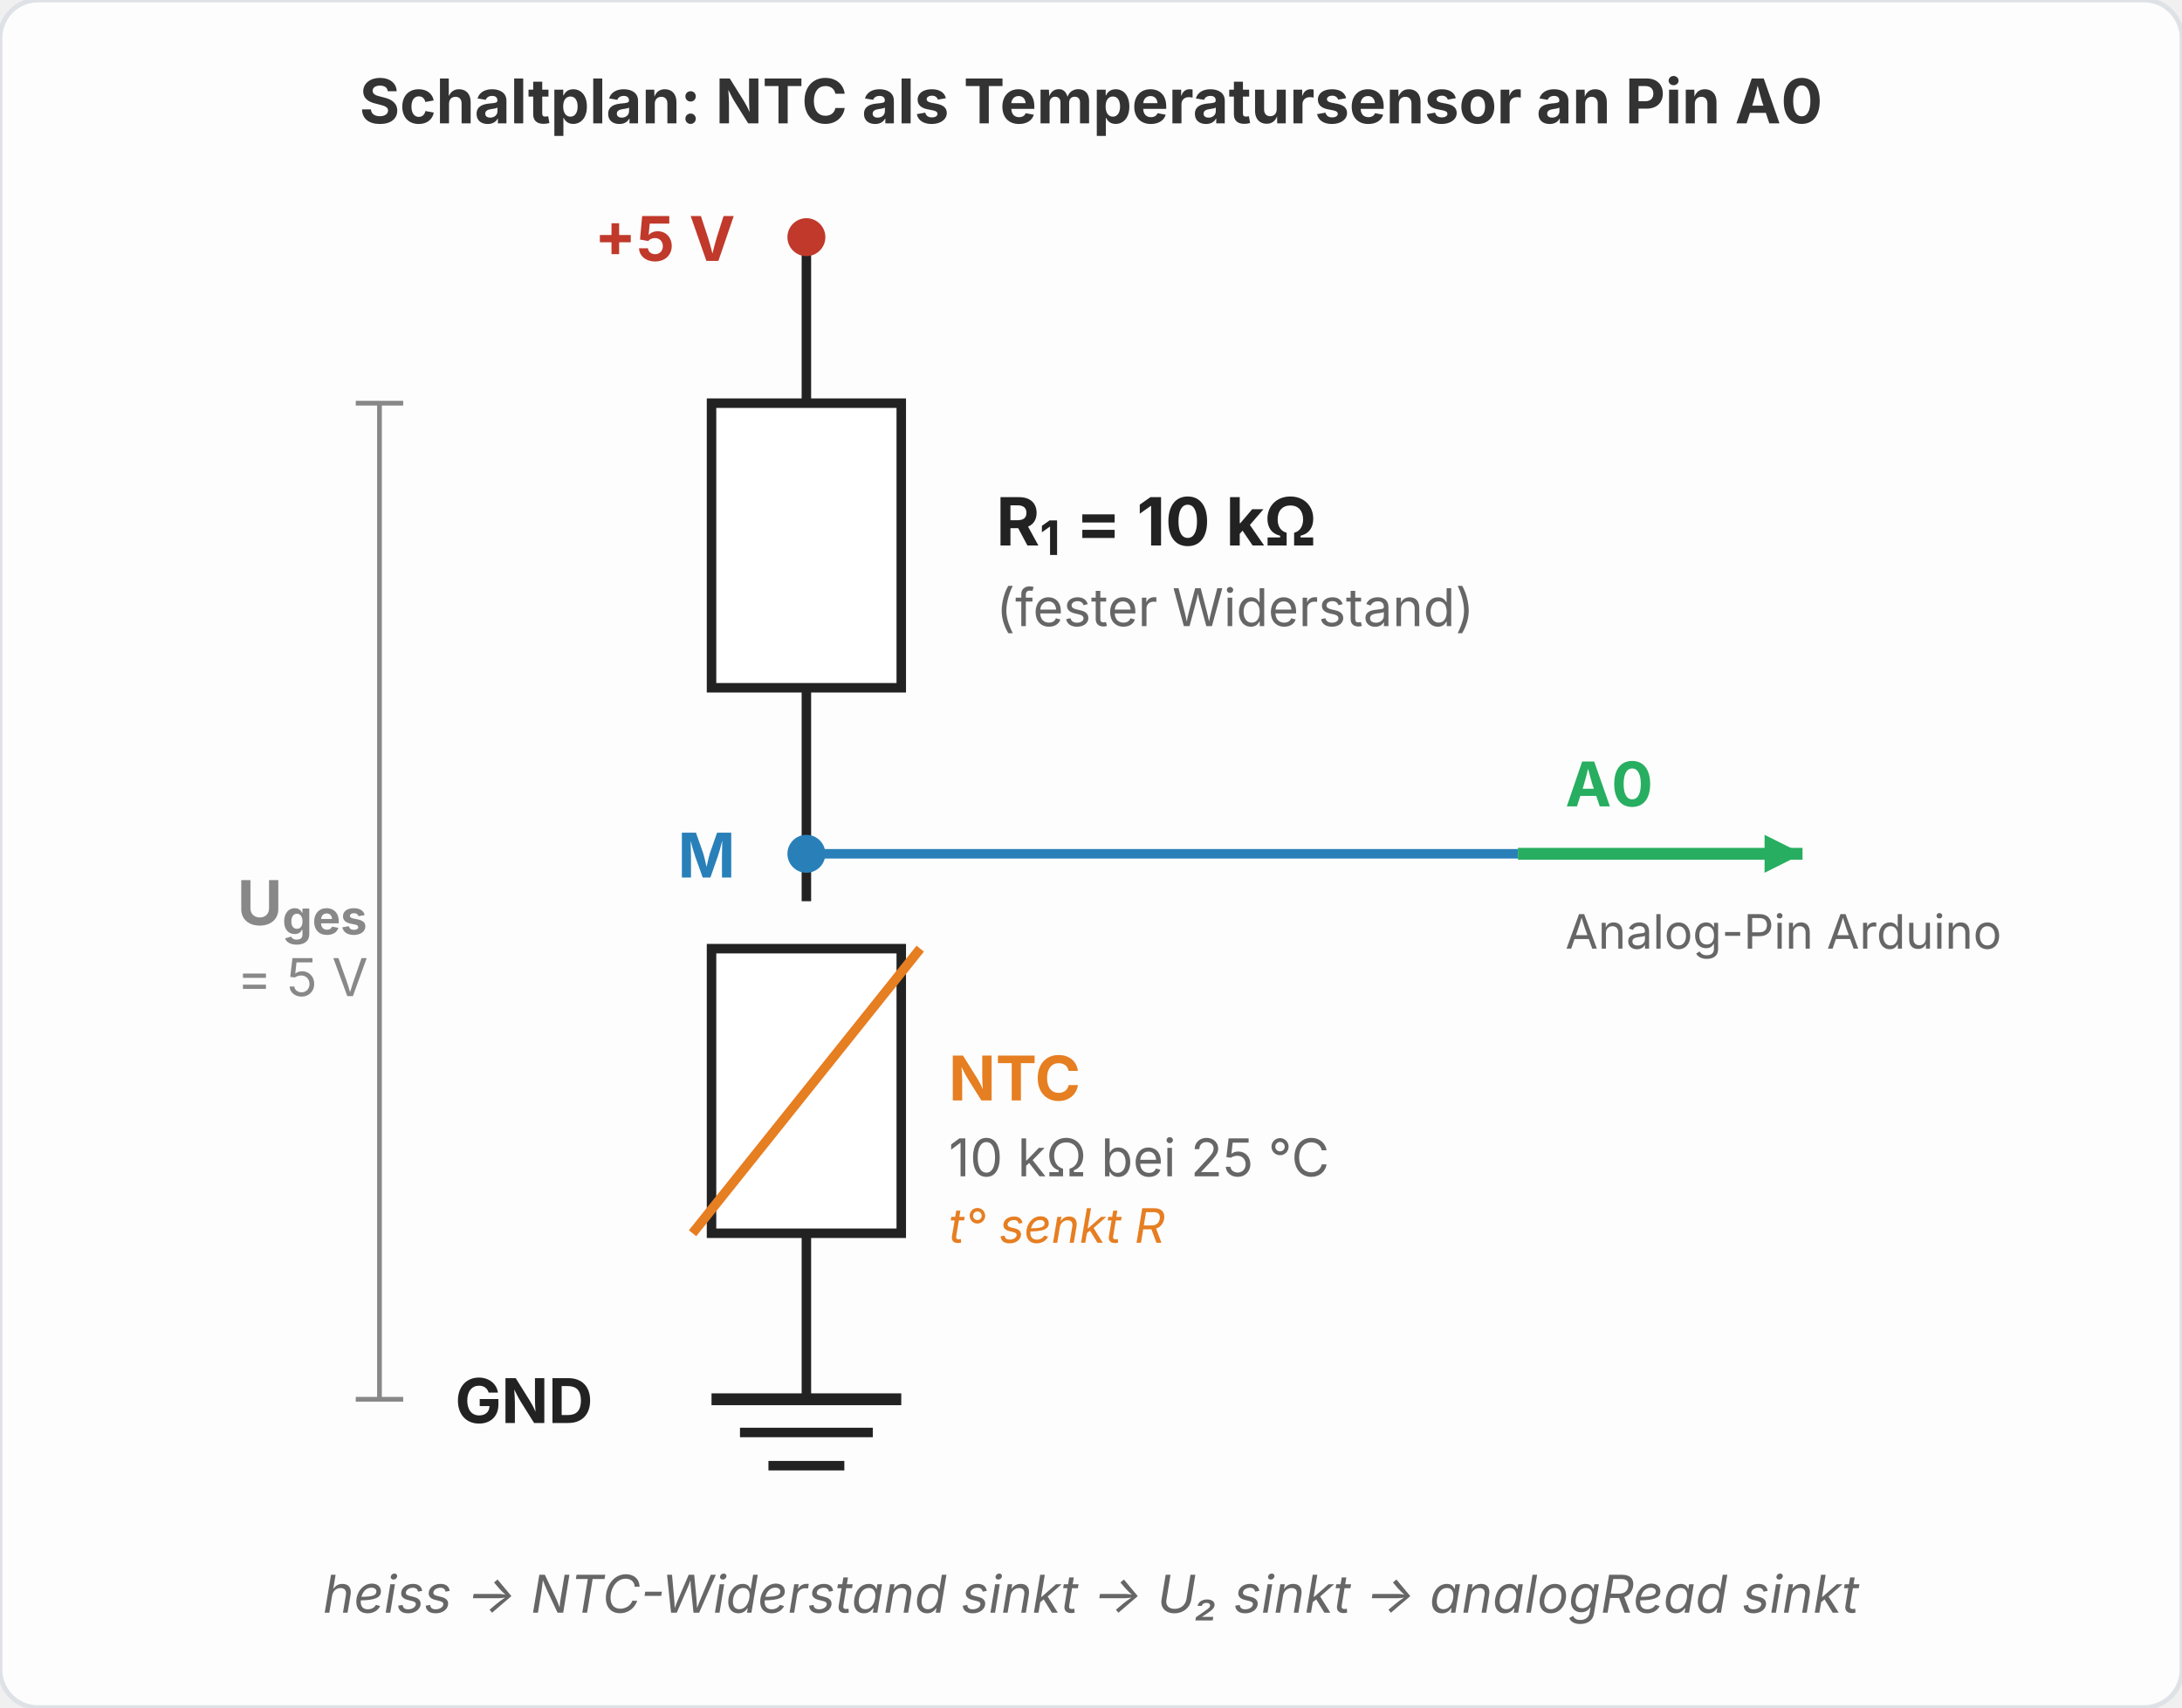
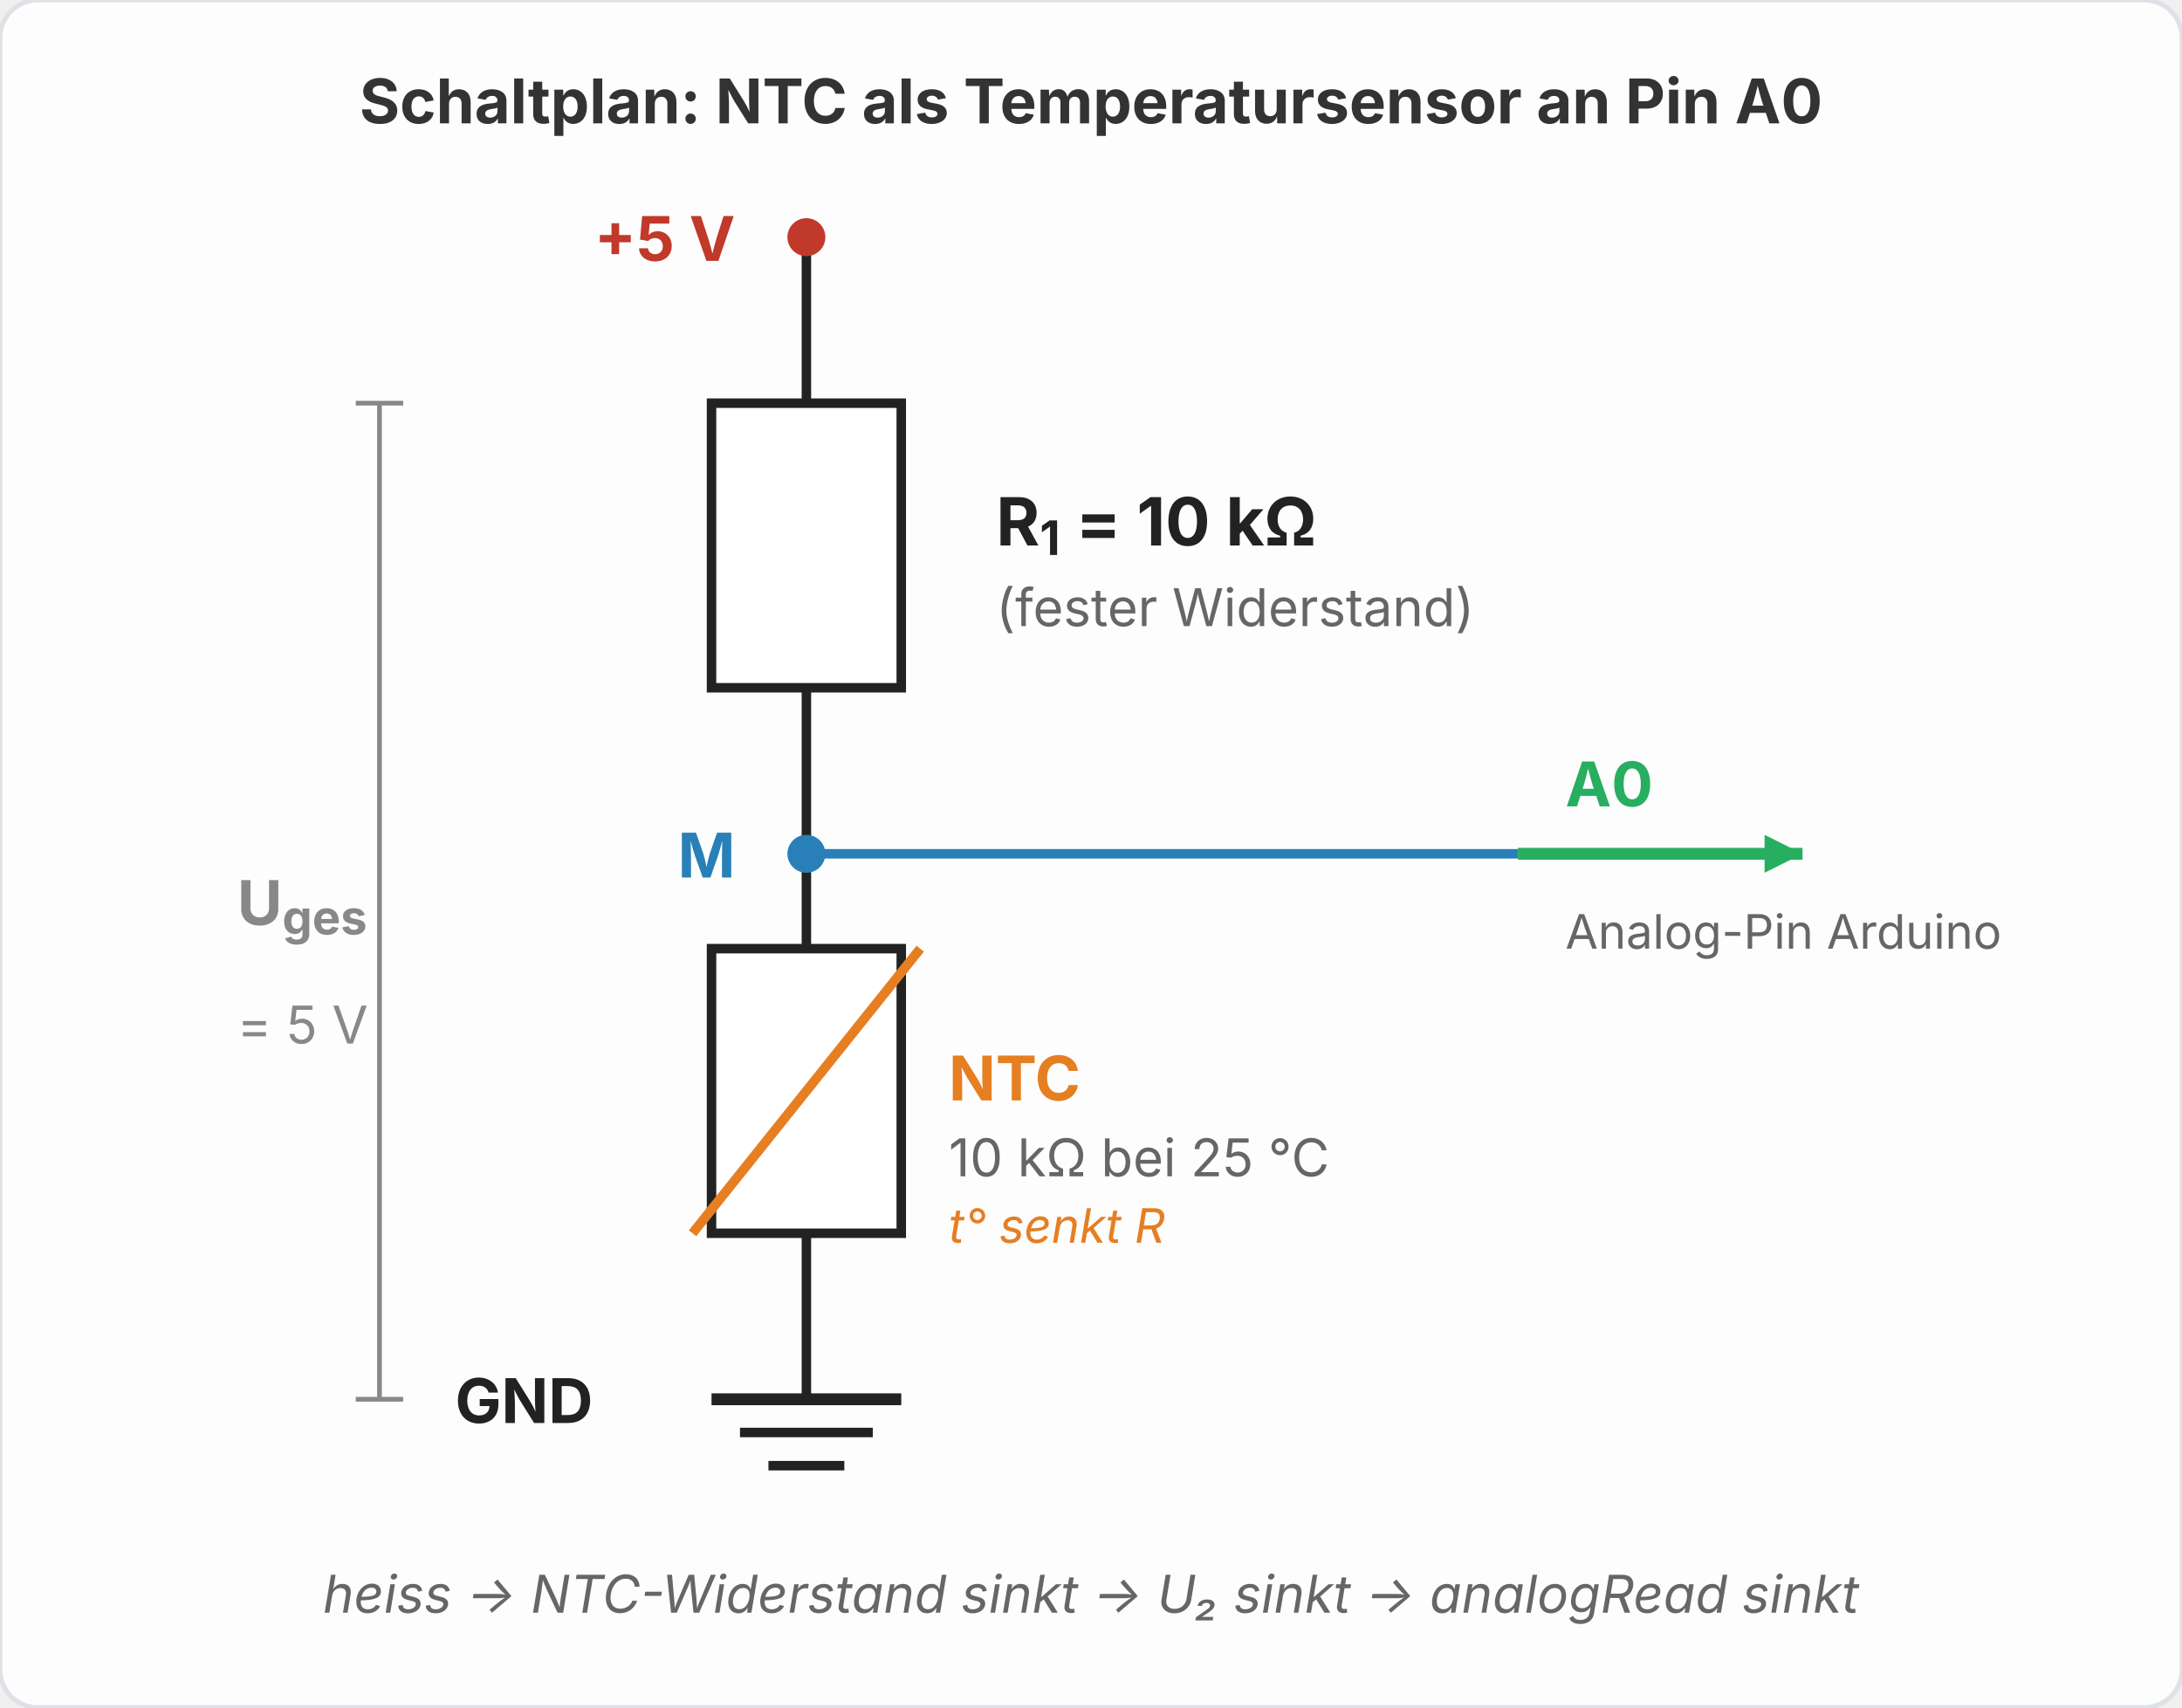
<svg xmlns="http://www.w3.org/2000/svg" viewBox="0 0 460 360" font-family="system-ui, -apple-system, sans-serif">
  <rect x="0" y="0" width="460" height="360" rx="8" fill="#fdfdfd" stroke="#dee2e6" stroke-width="1" />
  <text x="230" y="26" text-anchor="middle" font-size="13" font-weight="bold" fill="#333">Schaltplan: NTC als Temperatursensor an Pin A0</text>
  <line x1="170" y1="50" x2="170" y2="85" stroke="#222" stroke-width="2" />
  <circle cx="170" cy="50" r="4" fill="#C0392B" />
  <text x="155" y="55" text-anchor="end" font-size="13" font-weight="bold" fill="#C0392B">+5 V</text>
  <rect x="150" y="85" width="40" height="60" fill="white" stroke="#222" stroke-width="2" />
  <text x="210" y="115" font-size="14" font-weight="bold" fill="#222">R<tspan font-size="10" baseline-shift="sub">1</tspan> = 10 kΩ</text>
  <text x="210" y="132" font-size="11" fill="#666">(fester Widerstand)</text>
-   <line x1="170" y1="145" x2="170" y2="190" stroke="#222" stroke-width="2" />
+   <line x1="170" y1="145" x2="170" y2="200" stroke="#222" stroke-width="2" />
  <circle cx="170" cy="180" r="4" fill="#2980B9" />
  <text x="155" y="185" text-anchor="end" font-size="13" font-weight="bold" fill="#2980B9">M</text>
  <line x1="170" y1="180" x2="320" y2="180" stroke="#2980B9" stroke-width="2" />
  <line x1="320" y1="180" x2="380" y2="180" stroke="#27AE60" stroke-width="2.5" />
  <polygon points="380,180 372,176 372,184" fill="#27AE60" />
  <text x="330" y="170" font-size="13" font-weight="bold" fill="#27AE60">A0</text>
  <text x="330" y="200" font-size="10" fill="#666">Analog-Pin Arduino</text>
  <rect x="150" y="200" width="40" height="60" fill="white" stroke="#222" stroke-width="2" />
  <line x1="146" y1="260" x2="194" y2="200" stroke="#E67E22" stroke-width="2" />
  <text x="200" y="232" font-size="13" font-weight="bold" fill="#E67E22">NTC</text>
  <text x="200" y="248" font-size="11" fill="#666">10 kΩ bei 25 ℃</text>
  <text x="200" y="262" font-size="10" font-style="italic" fill="#E67E22">t° senkt R</text>
  <line x1="170" y1="260" x2="170" y2="295" stroke="#222" stroke-width="2" />
  <line x1="150" y1="295" x2="190" y2="295" stroke="#222" stroke-width="2.5" />
  <line x1="156" y1="302" x2="184" y2="302" stroke="#222" stroke-width="2" />
  <line x1="162" y1="309" x2="178" y2="309" stroke="#222" stroke-width="2" />
  <text x="125" y="300" text-anchor="end" font-size="13" font-weight="bold" fill="#222">GND</text>
  <line x1="80" y1="85" x2="80" y2="295" stroke="#888" stroke-width="1" />
  <line x1="75" y1="85" x2="85" y2="85" stroke="#888" stroke-width="1" />
  <line x1="75" y1="295" x2="85" y2="295" stroke="#888" stroke-width="1" />
  <text x="50" y="195" font-size="13" font-weight="bold" fill="#888">U<tspan font-size="10" baseline-shift="sub">ges</tspan>
  </text>
-   <text x="50" y="210" font-size="11" fill="#888">= 5 V</text>
+   <text x="50" y="220" font-size="11" fill="#888">= 5 V</text>
  <text x="230" y="340" text-anchor="middle" font-size="11" fill="#666" font-style="italic">heiss → NTC-Widerstand sinkt → U₂ sinkt → analogRead sinkt</text>
</svg>
